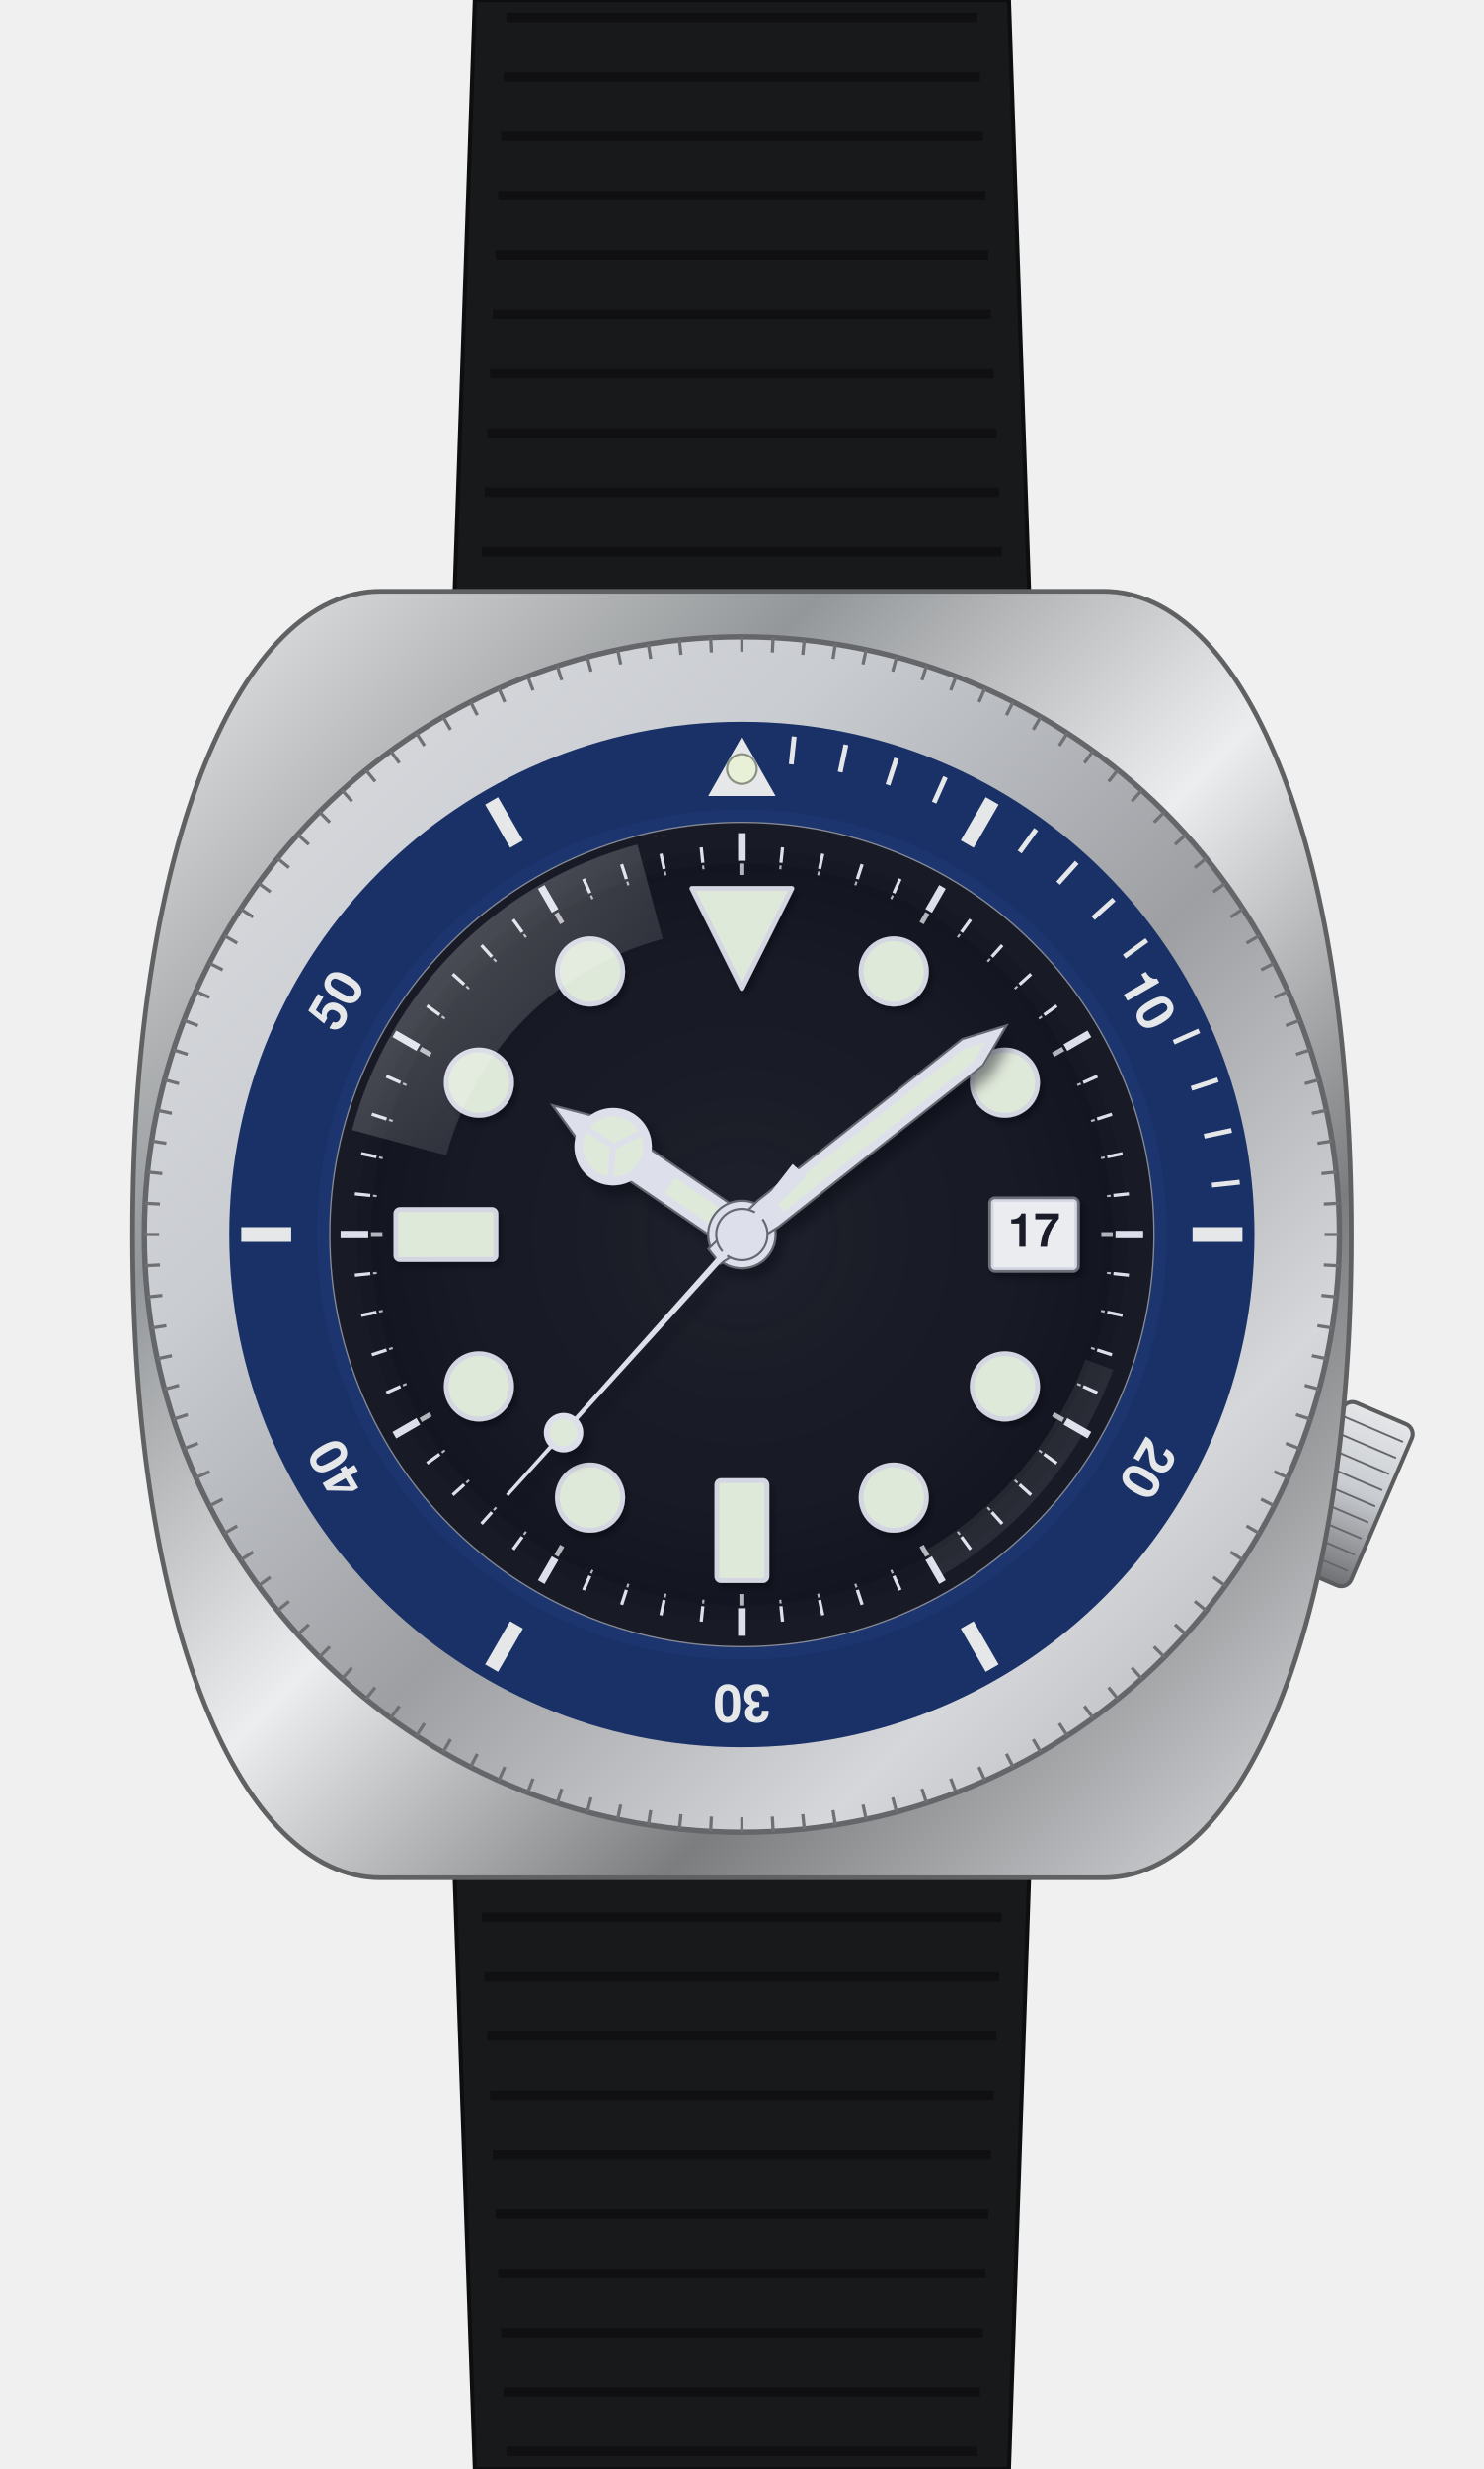
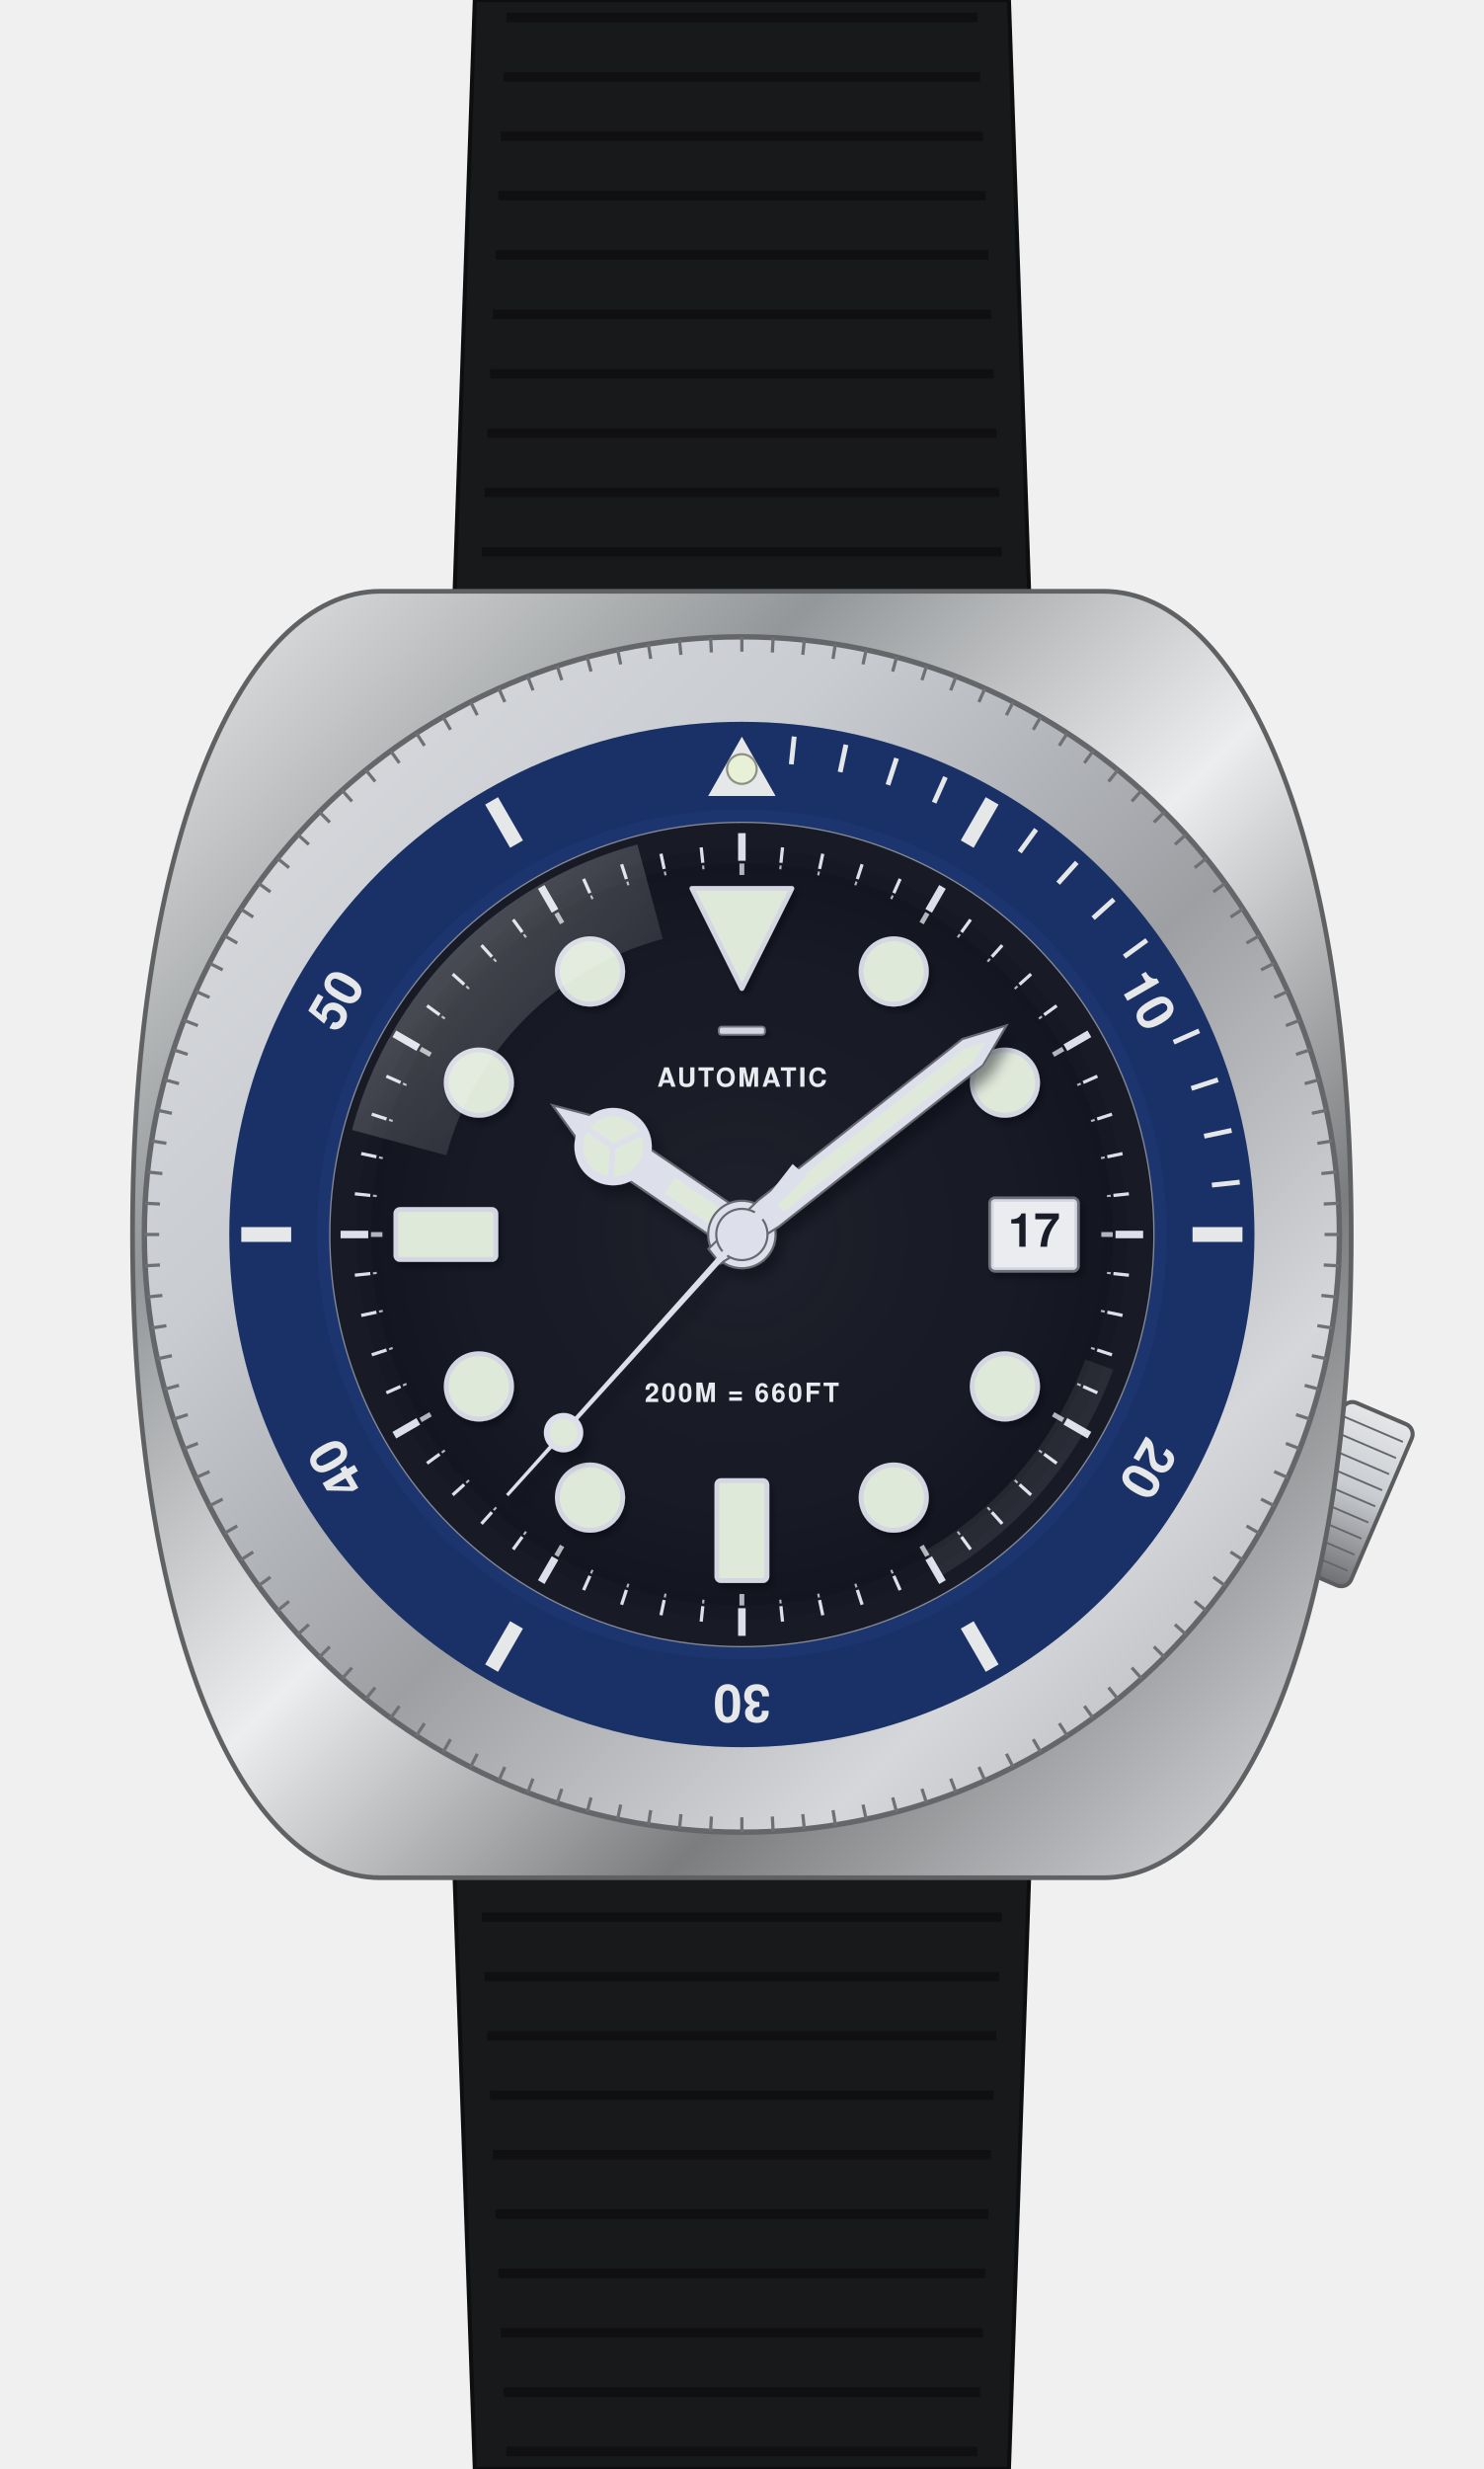
<svg xmlns="http://www.w3.org/2000/svg" viewBox="-27.5 -45.75 55 91.5" role="img" aria-label="Cushion Diver 45" data-mm-width="55" data-mm-height="91.5">
  <defs>
    <clipPath id="cushion-diver-dial-clip">
      <circle r="15.3">
</circle>
    </clipPath>
  </defs>
  <g data-layer="strap" data-part="st-rubber-22-black">
    <g id="cushion-diver-strap-top">
      <g>
        <defs>
</defs>
        <path d="M -11 -13.5 L 11 -13.5 L 9.9 -45.75 L -9.9 -45.75 Z" fill="#18191b" stroke="#0d0e0f" stroke-width="0.15">
</path>
        <line x1="-9.8" y1="-16.5" x2="9.8" y2="-16.5" stroke="#101012" stroke-width="0.35">
</line>
        <line x1="-9.8" y1="-18.7" x2="9.8" y2="-18.7" stroke="#101012" stroke-width="0.35">
</line>
        <line x1="-9.8" y1="-20.9" x2="9.8" y2="-20.9" stroke="#101012" stroke-width="0.35">
</line>
        <line x1="-9.738" y1="-23.1" x2="9.738" y2="-23.1" stroke="#101012" stroke-width="0.35">
</line>
        <line x1="-9.637" y1="-25.3" x2="9.637" y2="-25.3" stroke="#101012" stroke-width="0.35">
</line>
        <line x1="-9.536" y1="-27.5" x2="9.536" y2="-27.5" stroke="#101012" stroke-width="0.35">
</line>
        <line x1="-9.436" y1="-29.7" x2="9.436" y2="-29.7" stroke="#101012" stroke-width="0.35">
</line>
        <line x1="-9.335" y1="-31.9" x2="9.335" y2="-31.9" stroke="#101012" stroke-width="0.35">
</line>
        <line x1="-9.234" y1="-34.1" x2="9.234" y2="-34.1" stroke="#101012" stroke-width="0.35">
</line>
        <line x1="-9.133" y1="-36.3" x2="9.133" y2="-36.3" stroke="#101012" stroke-width="0.35">
</line>
        <line x1="-9.032" y1="-38.5" x2="9.032" y2="-38.5" stroke="#101012" stroke-width="0.35">
</line>
        <line x1="-8.931" y1="-40.7" x2="8.931" y2="-40.7" stroke="#101012" stroke-width="0.35">
</line>
        <line x1="-8.831" y1="-42.9" x2="8.831" y2="-42.9" stroke="#101012" stroke-width="0.35">
</line>
        <line x1="-8.73" y1="-45.1" x2="8.73" y2="-45.1" stroke="#101012" stroke-width="0.35">
</line>
      </g>
    </g>
    <use href="#cushion-diver-strap-top" transform="scale(1 -1)">
</use>
  </g>
  <g data-layer="crown" data-part="cw-diver42" transform="rotate(23.22581)">
    <g>
      <defs>
        <linearGradient id="cushion-diver-crown-cw-diver42" x1="0" y1="0" x2="0" y2="1">
          <stop offset="0" stop-color="#e4e6e8">
</stop>
          <stop offset="0.45" stop-color="#c9ccd1">
</stop>
          <stop offset="1" stop-color="#6f7073">
</stop>
        </linearGradient>
      </defs>
      <rect x="22.1" y="-1.43" width="1.2" height="2.86" fill="#97999d">
</rect>
      <rect x="23" y="-3.25" width="2.8" height="6.5" rx="0.4" fill="url(#cushion-diver-crown-cw-diver42)" stroke="#5a5c5e" stroke-width="0.15">
</rect>
      <g stroke="#656669" stroke-width="0.07">
        <line x1="23.15" y1="-2.6" x2="25.55" y2="-2.6">
</line>
        <line x1="23.15" y1="-1.95" x2="25.55" y2="-1.95">
</line>
        <line x1="23.15" y1="-1.3" x2="25.55" y2="-1.3">
</line>
        <line x1="23.15" y1="-0.65" x2="25.55" y2="-0.65">
</line>
        <line x1="23.15" y1="0" x2="25.55" y2="0">
</line>
        <line x1="23.15" y1="0.65" x2="25.55" y2="0.65">
</line>
        <line x1="23.15" y1="1.3" x2="25.55" y2="1.3">
</line>
        <line x1="23.15" y1="1.95" x2="25.55" y2="1.95">
</line>
        <line x1="23.15" y1="2.6" x2="25.55" y2="2.6">
</line>
      </g>
    </g>
  </g>
  <g data-layer="case" data-part="cs-cushion45-38">
    <g>
      <defs>
        <linearGradient id="cushion-diver-case-metal-cs-cushion45-38" gradientUnits="userSpaceOnUse" x1="-23.75" y1="-23.75" x2="23.75" y2="23.75">
          <stop offset="0" stop-color="#f0f1f2">
</stop>
          <stop offset="0.28" stop-color="#949799">
</stop>
          <stop offset="0.5" stop-color="#ecedef">
</stop>
          <stop offset="0.72" stop-color="#7b7d7f">
</stop>
          <stop offset="1" stop-color="#e3e5e8">
</stop>
        </linearGradient>
        <radialGradient id="cushion-diver-case-flange-cs-cushion45-38" gradientUnits="userSpaceOnUse" cx="0" cy="0" r="15.35">
          <stop offset="0.8" stop-color="#404142">
</stop>
          <stop offset="1" stop-color="#8a8c8e">
</stop>
        </radialGradient>
      </defs>
      <g stroke="#5f6163" stroke-width="0.35" stroke-linejoin="round">
        <path d="M 22.5 0 C 22.5 -14.725 18.405 -23.75 13.4 -23.75 L -13.4 -23.75 C -18.405 -23.75 -22.5 -14.725 -22.5 0 C -22.5 14.725 -18.405 23.75 -13.4 23.75 L 13.4 23.75 C 18.405 23.75 22.5 14.725 22.5 0 Z" fill="#5f6163">
</path>
      </g>
      <g>
        <path d="M 22.5 0 C 22.5 -14.725 18.405 -23.75 13.4 -23.75 L -13.4 -23.75 C -18.405 -23.75 -22.5 -14.725 -22.5 0 C -22.5 14.725 -18.405 23.75 -13.4 23.75 L 13.4 23.75 C 18.405 23.75 22.5 14.725 22.5 0 Z" fill="url(#cushion-diver-case-metal-cs-cushion45-38)">
</path>
      </g>
      <circle r="15.35" fill="url(#cushion-diver-case-flange-cs-cushion45-38)">
</circle>
    </g>
  </g>
  <g data-layer="bezel" data-part="bz-diver42-sloped">
    <g>
      <defs>
        <linearGradient id="cushion-diver-bezel-bz-diver42-sloped" gradientUnits="userSpaceOnUse" x1="-22.15" y1="-22.15" x2="22.15" y2="22.15">
          <stop offset="0" stop-color="#dedfe2">
</stop>
          <stop offset="0.3" stop-color="#c9ccd1">
</stop>
          <stop offset="0.55" stop-color="#9d9fa3">
</stop>
          <stop offset="0.78" stop-color="#d5d7db">
</stop>
          <stop offset="1" stop-color="#a5a7ab">
</stop>
        </linearGradient>
      </defs>
      <path d="M -22.15 0 A 22.15 22.15 0 1 0 22.15 0 A 22.15 22.15 0 1 0 -22.15 0 Z M -18.75 0 A 18.75 18.75 0 1 0 18.75 0 A 18.75 18.75 0 1 0 -18.75 0 Z" fill="url(#cushion-diver-bezel-bz-diver42-sloped)" fill-rule="evenodd" stroke="#656669" stroke-width="0.2">
</path>
      <g stroke="#6f7073" stroke-width="0.12">
        <line x1="0" y1="-21.6" x2="0" y2="-22.15">
</line>
        <line x1="1.13" y1="-21.57" x2="1.159" y2="-22.12">
</line>
        <line x1="2.258" y1="-21.482" x2="2.315" y2="-22.029">
</line>
        <line x1="3.379" y1="-21.334" x2="3.465" y2="-21.877">
</line>
        <line x1="4.491" y1="-21.128" x2="4.605" y2="-21.666">
</line>
        <line x1="5.59" y1="-20.864" x2="5.733" y2="-21.395">
</line>
        <line x1="6.675" y1="-20.543" x2="6.845" y2="-21.066">
</line>
        <line x1="7.741" y1="-20.165" x2="7.938" y2="-20.679">
</line>
        <line x1="8.786" y1="-19.733" x2="9.009" y2="-20.235">
</line>
        <line x1="9.806" y1="-19.246" x2="10.056" y2="-19.736">
</line>
        <line x1="10.8" y1="-18.706" x2="11.075" y2="-19.182">
</line>
        <line x1="11.764" y1="-18.115" x2="12.064" y2="-18.577">
</line>
        <line x1="12.696" y1="-17.475" x2="13.019" y2="-17.92">
</line>
        <line x1="13.593" y1="-16.786" x2="13.939" y2="-17.214">
</line>
        <line x1="14.453" y1="-16.052" x2="14.821" y2="-16.461">
</line>
        <line x1="15.274" y1="-15.274" x2="15.662" y2="-15.662">
</line>
        <line x1="16.052" y1="-14.453" x2="16.461" y2="-14.821">
</line>
        <line x1="16.786" y1="-13.593" x2="17.214" y2="-13.939">
</line>
        <line x1="17.475" y1="-12.696" x2="17.92" y2="-13.019">
</line>
        <line x1="18.115" y1="-11.764" x2="18.577" y2="-12.064">
</line>
        <line x1="18.706" y1="-10.8" x2="19.182" y2="-11.075">
</line>
        <line x1="19.246" y1="-9.806" x2="19.736" y2="-10.056">
</line>
        <line x1="19.733" y1="-8.786" x2="20.235" y2="-9.009">
</line>
        <line x1="20.165" y1="-7.741" x2="20.679" y2="-7.938">
</line>
        <line x1="20.543" y1="-6.675" x2="21.066" y2="-6.845">
</line>
        <line x1="20.864" y1="-5.59" x2="21.395" y2="-5.733">
</line>
        <line x1="21.128" y1="-4.491" x2="21.666" y2="-4.605">
</line>
        <line x1="21.334" y1="-3.379" x2="21.877" y2="-3.465">
</line>
        <line x1="21.482" y1="-2.258" x2="22.029" y2="-2.315">
</line>
        <line x1="21.57" y1="-1.13" x2="22.12" y2="-1.159">
</line>
        <line x1="21.6" y1="0" x2="22.15" y2="0">
</line>
        <line x1="21.57" y1="1.13" x2="22.12" y2="1.159">
</line>
        <line x1="21.482" y1="2.258" x2="22.029" y2="2.315">
</line>
        <line x1="21.334" y1="3.379" x2="21.877" y2="3.465">
</line>
        <line x1="21.128" y1="4.491" x2="21.666" y2="4.605">
</line>
        <line x1="20.864" y1="5.59" x2="21.395" y2="5.733">
</line>
        <line x1="20.543" y1="6.675" x2="21.066" y2="6.845">
</line>
        <line x1="20.165" y1="7.741" x2="20.679" y2="7.938">
</line>
        <line x1="19.733" y1="8.786" x2="20.235" y2="9.009">
</line>
        <line x1="19.246" y1="9.806" x2="19.736" y2="10.056">
</line>
        <line x1="18.706" y1="10.8" x2="19.182" y2="11.075">
</line>
        <line x1="18.115" y1="11.764" x2="18.577" y2="12.064">
</line>
        <line x1="17.475" y1="12.696" x2="17.92" y2="13.019">
</line>
        <line x1="16.786" y1="13.593" x2="17.214" y2="13.939">
</line>
        <line x1="16.052" y1="14.453" x2="16.461" y2="14.821">
</line>
        <line x1="15.274" y1="15.274" x2="15.662" y2="15.662">
</line>
        <line x1="14.453" y1="16.052" x2="14.821" y2="16.461">
</line>
        <line x1="13.593" y1="16.786" x2="13.939" y2="17.214">
</line>
        <line x1="12.696" y1="17.475" x2="13.019" y2="17.92">
</line>
        <line x1="11.764" y1="18.115" x2="12.064" y2="18.577">
</line>
        <line x1="10.8" y1="18.706" x2="11.075" y2="19.182">
</line>
        <line x1="9.806" y1="19.246" x2="10.056" y2="19.736">
</line>
        <line x1="8.786" y1="19.733" x2="9.009" y2="20.235">
</line>
        <line x1="7.741" y1="20.165" x2="7.938" y2="20.679">
</line>
        <line x1="6.675" y1="20.543" x2="6.845" y2="21.066">
</line>
        <line x1="5.59" y1="20.864" x2="5.733" y2="21.395">
</line>
        <line x1="4.491" y1="21.128" x2="4.605" y2="21.666">
</line>
        <line x1="3.379" y1="21.334" x2="3.465" y2="21.877">
</line>
        <line x1="2.258" y1="21.482" x2="2.315" y2="22.029">
</line>
        <line x1="1.13" y1="21.57" x2="1.159" y2="22.12">
</line>
        <line x1="0" y1="21.6" x2="0" y2="22.15">
</line>
        <line x1="-1.13" y1="21.57" x2="-1.159" y2="22.12">
</line>
        <line x1="-2.258" y1="21.482" x2="-2.315" y2="22.029">
</line>
        <line x1="-3.379" y1="21.334" x2="-3.465" y2="21.877">
</line>
        <line x1="-4.491" y1="21.128" x2="-4.605" y2="21.666">
</line>
        <line x1="-5.59" y1="20.864" x2="-5.733" y2="21.395">
</line>
        <line x1="-6.675" y1="20.543" x2="-6.845" y2="21.066">
</line>
        <line x1="-7.741" y1="20.165" x2="-7.938" y2="20.679">
</line>
        <line x1="-8.786" y1="19.733" x2="-9.009" y2="20.235">
</line>
        <line x1="-9.806" y1="19.246" x2="-10.056" y2="19.736">
</line>
        <line x1="-10.8" y1="18.706" x2="-11.075" y2="19.182">
</line>
        <line x1="-11.764" y1="18.115" x2="-12.064" y2="18.577">
</line>
        <line x1="-12.696" y1="17.475" x2="-13.019" y2="17.92">
</line>
        <line x1="-13.593" y1="16.786" x2="-13.939" y2="17.214">
</line>
        <line x1="-14.453" y1="16.052" x2="-14.821" y2="16.461">
</line>
        <line x1="-15.274" y1="15.274" x2="-15.662" y2="15.662">
</line>
        <line x1="-16.052" y1="14.453" x2="-16.461" y2="14.821">
</line>
        <line x1="-16.786" y1="13.593" x2="-17.214" y2="13.939">
</line>
        <line x1="-17.475" y1="12.696" x2="-17.92" y2="13.019">
</line>
        <line x1="-18.115" y1="11.764" x2="-18.577" y2="12.064">
</line>
        <line x1="-18.706" y1="10.8" x2="-19.182" y2="11.075">
</line>
        <line x1="-19.246" y1="9.806" x2="-19.736" y2="10.056">
</line>
        <line x1="-19.733" y1="8.786" x2="-20.235" y2="9.009">
</line>
        <line x1="-20.165" y1="7.741" x2="-20.679" y2="7.938">
</line>
        <line x1="-20.543" y1="6.675" x2="-21.066" y2="6.845">
</line>
        <line x1="-20.864" y1="5.59" x2="-21.395" y2="5.733">
</line>
        <line x1="-21.128" y1="4.491" x2="-21.666" y2="4.605">
</line>
        <line x1="-21.334" y1="3.379" x2="-21.877" y2="3.465">
</line>
        <line x1="-21.482" y1="2.258" x2="-22.029" y2="2.315">
</line>
        <line x1="-21.57" y1="1.13" x2="-22.12" y2="1.159">
</line>
        <line x1="-21.6" y1="0" x2="-22.15" y2="0">
</line>
        <line x1="-21.57" y1="-1.13" x2="-22.12" y2="-1.159">
</line>
        <line x1="-21.482" y1="-2.258" x2="-22.029" y2="-2.315">
</line>
        <line x1="-21.334" y1="-3.379" x2="-21.877" y2="-3.465">
</line>
        <line x1="-21.128" y1="-4.491" x2="-21.666" y2="-4.605">
</line>
        <line x1="-20.864" y1="-5.59" x2="-21.395" y2="-5.733">
</line>
        <line x1="-20.543" y1="-6.675" x2="-21.066" y2="-6.845">
</line>
        <line x1="-20.165" y1="-7.741" x2="-20.679" y2="-7.938">
</line>
        <line x1="-19.733" y1="-8.786" x2="-20.235" y2="-9.009">
</line>
        <line x1="-19.246" y1="-9.806" x2="-19.736" y2="-10.056">
</line>
        <line x1="-18.706" y1="-10.8" x2="-19.182" y2="-11.075">
</line>
        <line x1="-18.115" y1="-11.764" x2="-18.577" y2="-12.064">
</line>
        <line x1="-17.475" y1="-12.696" x2="-17.92" y2="-13.019">
</line>
        <line x1="-16.786" y1="-13.593" x2="-17.214" y2="-13.939">
</line>
        <line x1="-16.052" y1="-14.453" x2="-16.461" y2="-14.821">
</line>
        <line x1="-15.274" y1="-15.274" x2="-15.662" y2="-15.662">
</line>
        <line x1="-14.453" y1="-16.052" x2="-14.821" y2="-16.461">
</line>
        <line x1="-13.593" y1="-16.786" x2="-13.939" y2="-17.214">
</line>
        <line x1="-12.696" y1="-17.475" x2="-13.019" y2="-17.92">
</line>
        <line x1="-11.764" y1="-18.115" x2="-12.064" y2="-18.577">
</line>
        <line x1="-10.8" y1="-18.706" x2="-11.075" y2="-19.182">
</line>
        <line x1="-9.806" y1="-19.246" x2="-10.056" y2="-19.736">
</line>
        <line x1="-8.786" y1="-19.733" x2="-9.009" y2="-20.235">
</line>
        <line x1="-7.741" y1="-20.165" x2="-7.938" y2="-20.679">
</line>
        <line x1="-6.675" y1="-20.543" x2="-6.845" y2="-21.066">
</line>
        <line x1="-5.59" y1="-20.864" x2="-5.733" y2="-21.395">
</line>
        <line x1="-4.491" y1="-21.128" x2="-4.605" y2="-21.666">
</line>
        <line x1="-3.379" y1="-21.334" x2="-3.465" y2="-21.877">
</line>
        <line x1="-2.258" y1="-21.482" x2="-2.315" y2="-22.029">
</line>
        <line x1="-1.13" y1="-21.57" x2="-1.159" y2="-22.12">
</line>
      </g>
    </g>
  </g>
  <g data-layer="bezelInsert" data-part="in-diver42-dive-blue">
    <g>
      <g>
        <defs>
          <radialGradient id="cushion-diver-insert-shade-in-diver42-dive-blue" gradientUnits="userSpaceOnUse" r="19">
            <stop offset="0.805" stop-color="#000" stop-opacity="0.35">
</stop>
            <stop offset="0.873" stop-color="#000" stop-opacity="0">
</stop>
            <stop offset="1" stop-color="#000" stop-opacity="0.15">
</stop>
          </radialGradient>
        </defs>
        <path d="M -19 0 A 19 19 0 1 0 19 0 A 19 19 0 1 0 -19 0 Z M -15.3 0 A 15.3 15.3 0 1 0 15.3 0 A 15.3 15.3 0 1 0 -15.3 0 Z" fill="#1d3a78" fill-rule="evenodd">
</path>
        <path d="M -19 0 A 19 19 0 1 0 19 0 A 19 19 0 1 0 -19 0 Z M -15.3 0 A 15.3 15.3 0 1 0 15.3 0 A 15.3 15.3 0 1 0 -15.3 0 Z" fill="url(#cushion-diver-insert-shade-in-diver42-dive-blue)" fill-rule="evenodd">
</path>
      </g>
      <g stroke="#e6e7e9" stroke-linecap="butt">
        <line x1="1.831" y1="-17.424" x2="1.94" y2="-18.454" stroke-width="0.18">
</line>
        <line x1="3.643" y1="-17.137" x2="3.858" y2="-18.151" stroke-width="0.18">
</line>
        <line x1="5.414" y1="-16.663" x2="5.734" y2="-17.648" stroke-width="0.18">
</line>
        <line x1="7.126" y1="-16.005" x2="7.547" y2="-16.952" stroke-width="0.18">
</line>
        <line x1="8.353" y1="-14.468" x2="9.278" y2="-16.07" stroke-width="0.55">
</line>
        <line x1="10.298" y1="-14.174" x2="10.907" y2="-15.012" stroke-width="0.18">
</line>
        <line x1="11.723" y1="-13.02" x2="12.416" y2="-13.79" stroke-width="0.18">
</line>
        <line x1="13.02" y1="-11.723" x2="13.79" y2="-12.416" stroke-width="0.18">
</line>
        <line x1="14.174" y1="-10.298" x2="15.012" y2="-10.907" stroke-width="0.18">
</line>
        <line x1="16.005" y1="-7.126" x2="16.952" y2="-7.547" stroke-width="0.18">
</line>
        <line x1="16.663" y1="-5.414" x2="17.648" y2="-5.734" stroke-width="0.18">
</line>
        <line x1="17.137" y1="-3.643" x2="18.151" y2="-3.858" stroke-width="0.18">
</line>
        <line x1="17.424" y1="-1.831" x2="18.454" y2="-1.94" stroke-width="0.18">
</line>
        <line x1="16.706" y1="0" x2="18.556" y2="0" stroke-width="0.55">
</line>
        <line x1="8.353" y1="14.468" x2="9.278" y2="16.07" stroke-width="0.55">
</line>
        <line x1="-8.353" y1="14.468" x2="-9.278" y2="16.07" stroke-width="0.55">
</line>
        <line x1="-16.706" y1="0" x2="-18.556" y2="0" stroke-width="0.55">
</line>
        <line x1="-8.353" y1="-14.468" x2="-9.278" y2="-16.07" stroke-width="0.55">
</line>
      </g>
      <text x="14.852" y="-8.575" transform="rotate(60 14.852 -8.575)" font-family="'Helvetica Neue', Helvetica, Arial, sans-serif" font-weight="600" font-size="1.924" fill="#e6e7e9" text-anchor="middle" dominant-baseline="central">10</text>
      <text x="14.852" y="8.575" transform="rotate(120 14.852 8.575)" font-family="'Helvetica Neue', Helvetica, Arial, sans-serif" font-weight="600" font-size="1.924" fill="#e6e7e9" text-anchor="middle" dominant-baseline="central">20</text>
      <text x="0" y="17.15" transform="rotate(180 0 17.15)" font-family="'Helvetica Neue', Helvetica, Arial, sans-serif" font-weight="600" font-size="1.924" fill="#e6e7e9" text-anchor="middle" dominant-baseline="central">30</text>
      <text x="-14.852" y="8.575" transform="rotate(240 -14.852 8.575)" font-family="'Helvetica Neue', Helvetica, Arial, sans-serif" font-weight="600" font-size="1.924" fill="#e6e7e9" text-anchor="middle" dominant-baseline="central">40</text>
      <text x="-14.852" y="-8.575" transform="rotate(300 -14.852 -8.575)" font-family="'Helvetica Neue', Helvetica, Arial, sans-serif" font-weight="600" font-size="1.924" fill="#e6e7e9" text-anchor="middle" dominant-baseline="central">50</text>
      <g>
        <path d="M 0 -18.45 L -1.25 -16.25 L 1.25 -16.25 Z" fill="#e6e7e9">
</path>
        <circle class="lume" cy="-17.25" r="0.55" fill="#e8f0d8" stroke="#8b9082" stroke-width="0.08">
</circle>
      </g>
    </g>
  </g>
  <g clip-path="url(#cushion-diver-dial-clip)">
    <g data-layer="dial" data-part="dl-diver-black">
      <g>
        <defs>
          <filter id="cushion-diver-dial-shadow-dl-diver-black" x="-50%" y="-50%" width="200%" height="200%">
            <feDropShadow dx="0.12" dy="0.18" stdDeviation="0.12" flood-color="#000" flood-opacity="0.5">
</feDropShadow>
          </filter>
        </defs>
        <circle r="14.25" fill="#141518">
</circle>
        <g>
          <defs>
            <radialGradient id="cushion-diver-dial-vignette-dl-diver-black" gradientUnits="userSpaceOnUse" cx="0" cy="0" r="14.25">
              <stop offset="0" stop-color="#fff" stop-opacity="0.04">
</stop>
              <stop offset="0.7" stop-color="#000" stop-opacity="0">
</stop>
              <stop offset="1" stop-color="#000" stop-opacity="0.28">
</stop>
            </radialGradient>
          </defs>
          <circle r="14.25" fill="url(#cushion-diver-dial-vignette-dl-diver-black)">
</circle>
        </g>
        <g stroke="#f2f2ef" opacity="0.75">
          <line x1="0" y1="-13.324" x2="0" y2="-14.107" stroke-width="0.18">
</line>
          <line x1="1.423" y1="-13.534" x2="1.475" y2="-14.03" stroke-width="0.08">
</line>
          <line x1="2.829" y1="-13.311" x2="2.933" y2="-13.799" stroke-width="0.08">
</line>
          <line x1="4.205" y1="-12.943" x2="4.359" y2="-13.417" stroke-width="0.08">
</line>
          <line x1="5.535" y1="-12.432" x2="5.738" y2="-12.888" stroke-width="0.08">
</line>
          <line x1="6.662" y1="-11.539" x2="7.054" y2="-12.217" stroke-width="0.18">
</line>
          <line x1="7.999" y1="-11.01" x2="8.292" y2="-11.413" stroke-width="0.08">
</line>
          <line x1="9.106" y1="-10.113" x2="9.44" y2="-10.484" stroke-width="0.08">
</line>
          <line x1="10.113" y1="-9.106" x2="10.484" y2="-9.44" stroke-width="0.08">
</line>
          <line x1="11.01" y1="-7.999" x2="11.413" y2="-8.292" stroke-width="0.08">
</line>
          <line x1="11.539" y1="-6.662" x2="12.217" y2="-7.054" stroke-width="0.18">
</line>
          <line x1="12.432" y1="-5.535" x2="12.888" y2="-5.738" stroke-width="0.08">
</line>
          <line x1="12.943" y1="-4.205" x2="13.417" y2="-4.359" stroke-width="0.08">
</line>
          <line x1="13.311" y1="-2.829" x2="13.799" y2="-2.933" stroke-width="0.08">
</line>
          <line x1="13.534" y1="-1.423" x2="14.03" y2="-1.475" stroke-width="0.08">
</line>
          <line x1="13.324" y1="0" x2="14.107" y2="0" stroke-width="0.18">
</line>
          <line x1="13.534" y1="1.423" x2="14.03" y2="1.475" stroke-width="0.08">
</line>
          <line x1="13.311" y1="2.829" x2="13.799" y2="2.933" stroke-width="0.08">
</line>
          <line x1="12.943" y1="4.205" x2="13.417" y2="4.359" stroke-width="0.08">
</line>
          <line x1="12.432" y1="5.535" x2="12.888" y2="5.738" stroke-width="0.08">
</line>
          <line x1="11.539" y1="6.662" x2="12.217" y2="7.054" stroke-width="0.18">
</line>
          <line x1="11.01" y1="7.999" x2="11.413" y2="8.292" stroke-width="0.08">
</line>
          <line x1="10.113" y1="9.106" x2="10.484" y2="9.44" stroke-width="0.08">
</line>
          <line x1="9.106" y1="10.113" x2="9.44" y2="10.484" stroke-width="0.08">
</line>
          <line x1="7.999" y1="11.01" x2="8.292" y2="11.413" stroke-width="0.08">
</line>
          <line x1="6.662" y1="11.539" x2="7.054" y2="12.217" stroke-width="0.18">
</line>
          <line x1="5.535" y1="12.432" x2="5.738" y2="12.888" stroke-width="0.08">
</line>
          <line x1="4.205" y1="12.943" x2="4.359" y2="13.417" stroke-width="0.08">
</line>
          <line x1="2.829" y1="13.311" x2="2.933" y2="13.799" stroke-width="0.08">
</line>
          <line x1="1.423" y1="13.534" x2="1.475" y2="14.03" stroke-width="0.08">
</line>
          <line x1="0" y1="13.324" x2="0" y2="14.107" stroke-width="0.18">
</line>
          <line x1="-1.423" y1="13.534" x2="-1.475" y2="14.03" stroke-width="0.08">
</line>
          <line x1="-2.829" y1="13.311" x2="-2.933" y2="13.799" stroke-width="0.08">
</line>
          <line x1="-4.205" y1="12.943" x2="-4.359" y2="13.417" stroke-width="0.08">
</line>
          <line x1="-5.535" y1="12.432" x2="-5.738" y2="12.888" stroke-width="0.08">
</line>
          <line x1="-6.662" y1="11.539" x2="-7.054" y2="12.217" stroke-width="0.18">
</line>
          <line x1="-7.999" y1="11.01" x2="-8.292" y2="11.413" stroke-width="0.08">
</line>
          <line x1="-9.106" y1="10.113" x2="-9.44" y2="10.484" stroke-width="0.08">
</line>
          <line x1="-10.113" y1="9.106" x2="-10.484" y2="9.44" stroke-width="0.08">
</line>
          <line x1="-11.01" y1="7.999" x2="-11.413" y2="8.292" stroke-width="0.08">
</line>
          <line x1="-11.539" y1="6.662" x2="-12.217" y2="7.054" stroke-width="0.18">
</line>
          <line x1="-12.432" y1="5.535" x2="-12.888" y2="5.738" stroke-width="0.08">
</line>
          <line x1="-12.943" y1="4.205" x2="-13.417" y2="4.359" stroke-width="0.08">
</line>
          <line x1="-13.311" y1="2.829" x2="-13.799" y2="2.933" stroke-width="0.08">
</line>
          <line x1="-13.534" y1="1.423" x2="-14.03" y2="1.475" stroke-width="0.08">
</line>
          <line x1="-13.324" y1="0" x2="-14.107" y2="0" stroke-width="0.18">
</line>
          <line x1="-13.534" y1="-1.423" x2="-14.03" y2="-1.475" stroke-width="0.08">
</line>
          <line x1="-13.311" y1="-2.829" x2="-13.799" y2="-2.933" stroke-width="0.08">
</line>
          <line x1="-12.943" y1="-4.205" x2="-13.417" y2="-4.359" stroke-width="0.08">
</line>
          <line x1="-12.432" y1="-5.535" x2="-12.888" y2="-5.738" stroke-width="0.08">
</line>
          <line x1="-11.539" y1="-6.662" x2="-12.217" y2="-7.054" stroke-width="0.18">
</line>
          <line x1="-11.01" y1="-7.999" x2="-11.413" y2="-8.292" stroke-width="0.08">
</line>
          <line x1="-10.113" y1="-9.106" x2="-10.484" y2="-9.44" stroke-width="0.08">
</line>
          <line x1="-9.106" y1="-10.113" x2="-9.44" y2="-10.484" stroke-width="0.08">
</line>
          <line x1="-7.999" y1="-11.01" x2="-8.292" y2="-11.413" stroke-width="0.08">
</line>
          <line x1="-6.662" y1="-11.539" x2="-7.054" y2="-12.217" stroke-width="0.18">
</line>
          <line x1="-5.535" y1="-12.432" x2="-5.738" y2="-12.888" stroke-width="0.08">
</line>
          <line x1="-4.205" y1="-12.943" x2="-4.359" y2="-13.417" stroke-width="0.08">
</line>
          <line x1="-2.829" y1="-13.311" x2="-2.933" y2="-13.799" stroke-width="0.08">
</line>
          <line x1="-1.423" y1="-13.534" x2="-1.475" y2="-14.03" stroke-width="0.08">
</line>
+         </g>
+         <g data-dial-print="">
+           <g font-family="'Helvetica Neue', Helvetica, Arial, sans-serif" font-size="0.969" font-weight="700" fill="#f2f2ef" text-anchor="middle" dominant-baseline="central" letter-spacing="0.078">
+             <text x="0" y="-5.7">AUTOMATIC</text>
+             <text x="0" y="5.985">200M = 660FT</text>
+           </g>
+           <g filter="url(#cushion-diver-dial-shadow-dl-diver-black)">
+             <g fill="#dcdde0" stroke="#797a7b" stroke-width="0.07" stroke-linejoin="round">
+               <rect x="-0.855" y="-7.701" width="1.71" height="0.296" rx="0.1">
+ </rect>
+             </g>
+           </g>
        </g>
        <g filter="url(#cushion-diver-dial-shadow-dl-diver-black)">
          <g class="lume" fill="#e8f0d8" stroke="#dcdde0" stroke-width="0.18" stroke-linejoin="round">
            <path d="M -1.853 -12.825 L 1.853 -12.825 L 0 -9.12 Z">
</path>
            <circle cx="5.629" cy="-9.749" r="1.211">
</circle>
            <circle cx="9.749" cy="-5.629" r="1.211">
</circle>
            <circle cx="9.749" cy="5.629" r="1.211">
</circle>
            <circle cx="5.629" cy="9.749" r="1.211">
</circle>
            <rect x="-0.926" y="-12.825" width="1.853" height="3.705" rx="0.15" transform="rotate(180)">
</rect>
            <circle cx="-5.629" cy="9.749" r="1.211">
</circle>
            <circle cx="-9.749" cy="5.629" r="1.211">
</circle>
            <rect x="-0.926" y="-12.825" width="1.853" height="3.705" rx="0.15" transform="rotate(270)">
</rect>
            <circle cx="-9.749" cy="-5.629" r="1.211">
</circle>
            <circle cx="-5.629" cy="-9.749" r="1.211">
</circle>
          </g>
          <g transform="translate(10.83 0) rotate(0)" font-family="'Helvetica Neue', Helvetica, Arial, sans-serif" font-weight="600" text-anchor="middle" dominant-baseline="central">
            <rect x="-1.646" y="-1.361" width="3.292" height="2.723" rx="0.2" fill="#dcdde0" stroke="#6e6f70" stroke-width="0.1">
</rect>
            <rect x="-1.496" y="-1.211" width="2.992" height="2.423" fill="#f4f3ef">
</rect>
            <text x="0" y="0.05" font-size="1.744" fill="#16171a">17</text>
          </g>
        </g>
      </g>
    </g>
    <g data-layer="chapterRing" data-part="cr-diver42-black">
      <g>
        <path d="M -15.25 0 A 15.25 15.25 0 1 0 15.25 0 A 15.25 15.25 0 1 0 -15.25 0 Z M -13.75 0 A 13.75 13.75 0 1 0 13.75 0 A 13.75 13.75 0 1 0 -13.75 0 Z" fill="#141518" fill-rule="evenodd">
</path>
        <path d="M -14.275 0 A 14.275 14.275 0 1 0 14.275 0 A 14.275 14.275 0 1 0 -14.275 0 Z M -13.75 0 A 13.75 13.75 0 1 0 13.75 0 A 13.75 13.75 0 1 0 -13.75 0 Z" fill="#000" opacity="0.12" fill-rule="evenodd">
</path>
        <g stroke="#e6e7e9">
          <line x1="0" y1="-13.85" x2="0" y2="-14.875" stroke-width="0.28">
</line>
          <line x1="1.448" y1="-13.774" x2="1.508" y2="-14.346" stroke-width="0.12">
</line>
          <line x1="2.88" y1="-13.547" x2="2.999" y2="-14.11" stroke-width="0.12">
</line>
          <line x1="4.28" y1="-13.172" x2="4.458" y2="-13.719" stroke-width="0.12">
</line>
          <line x1="5.633" y1="-12.653" x2="5.867" y2="-13.178" stroke-width="0.12">
</line>
          <line x1="6.925" y1="-11.994" x2="7.437" y2="-12.882" stroke-width="0.28">
</line>
          <line x1="8.141" y1="-11.205" x2="8.479" y2="-11.67" stroke-width="0.12">
</line>
          <line x1="9.267" y1="-10.293" x2="9.652" y2="-10.72" stroke-width="0.12">
</line>
          <line x1="10.293" y1="-9.267" x2="10.72" y2="-9.652" stroke-width="0.12">
</line>
          <line x1="11.205" y1="-8.141" x2="11.67" y2="-8.479" stroke-width="0.12">
</line>
          <line x1="11.994" y1="-6.925" x2="12.882" y2="-7.438" stroke-width="0.28">
</line>
          <line x1="12.653" y1="-5.633" x2="13.178" y2="-5.867" stroke-width="0.12">
</line>
          <line x1="13.172" y1="-4.28" x2="13.719" y2="-4.458" stroke-width="0.12">
</line>
          <line x1="13.547" y1="-2.88" x2="14.11" y2="-2.999" stroke-width="0.12">
</line>
          <line x1="13.774" y1="-1.448" x2="14.346" y2="-1.508" stroke-width="0.12">
</line>
          <line x1="13.85" y1="0" x2="14.875" y2="0" stroke-width="0.28">
</line>
          <line x1="13.774" y1="1.448" x2="14.346" y2="1.508" stroke-width="0.12">
</line>
          <line x1="13.547" y1="2.88" x2="14.11" y2="2.999" stroke-width="0.12">
</line>
          <line x1="13.172" y1="4.28" x2="13.719" y2="4.458" stroke-width="0.12">
</line>
          <line x1="12.653" y1="5.633" x2="13.178" y2="5.867" stroke-width="0.12">
</line>
          <line x1="11.994" y1="6.925" x2="12.882" y2="7.437" stroke-width="0.28">
</line>
          <line x1="11.205" y1="8.141" x2="11.67" y2="8.479" stroke-width="0.12">
</line>
          <line x1="10.293" y1="9.267" x2="10.72" y2="9.652" stroke-width="0.12">
</line>
          <line x1="9.267" y1="10.293" x2="9.652" y2="10.72" stroke-width="0.12">
</line>
          <line x1="8.141" y1="11.205" x2="8.479" y2="11.67" stroke-width="0.12">
</line>
          <line x1="6.925" y1="11.994" x2="7.437" y2="12.882" stroke-width="0.28">
</line>
          <line x1="5.633" y1="12.653" x2="5.867" y2="13.178" stroke-width="0.12">
</line>
          <line x1="4.28" y1="13.172" x2="4.458" y2="13.719" stroke-width="0.12">
</line>
          <line x1="2.88" y1="13.547" x2="2.999" y2="14.11" stroke-width="0.12">
</line>
          <line x1="1.448" y1="13.774" x2="1.508" y2="14.346" stroke-width="0.12">
</line>
          <line x1="0" y1="13.85" x2="0" y2="14.875" stroke-width="0.28">
</line>
          <line x1="-1.448" y1="13.774" x2="-1.508" y2="14.346" stroke-width="0.12">
</line>
          <line x1="-2.88" y1="13.547" x2="-2.999" y2="14.11" stroke-width="0.12">
</line>
          <line x1="-4.28" y1="13.172" x2="-4.458" y2="13.719" stroke-width="0.12">
</line>
          <line x1="-5.633" y1="12.653" x2="-5.867" y2="13.178" stroke-width="0.12">
</line>
          <line x1="-6.925" y1="11.994" x2="-7.438" y2="12.882" stroke-width="0.28">
</line>
          <line x1="-8.141" y1="11.205" x2="-8.479" y2="11.67" stroke-width="0.12">
</line>
          <line x1="-9.267" y1="10.293" x2="-9.652" y2="10.72" stroke-width="0.12">
</line>
          <line x1="-10.293" y1="9.267" x2="-10.72" y2="9.652" stroke-width="0.12">
</line>
          <line x1="-11.205" y1="8.141" x2="-11.67" y2="8.479" stroke-width="0.12">
</line>
          <line x1="-11.994" y1="6.925" x2="-12.882" y2="7.438" stroke-width="0.28">
</line>
          <line x1="-12.653" y1="5.633" x2="-13.178" y2="5.867" stroke-width="0.12">
</line>
          <line x1="-13.172" y1="4.28" x2="-13.719" y2="4.458" stroke-width="0.12">
</line>
          <line x1="-13.547" y1="2.88" x2="-14.11" y2="2.999" stroke-width="0.12">
</line>
          <line x1="-13.774" y1="1.448" x2="-14.346" y2="1.508" stroke-width="0.12">
</line>
          <line x1="-13.85" y1="0" x2="-14.875" y2="0" stroke-width="0.28">
</line>
          <line x1="-13.774" y1="-1.448" x2="-14.346" y2="-1.508" stroke-width="0.12">
</line>
          <line x1="-13.547" y1="-2.88" x2="-14.11" y2="-2.999" stroke-width="0.12">
</line>
          <line x1="-13.172" y1="-4.28" x2="-13.719" y2="-4.458" stroke-width="0.12">
</line>
          <line x1="-12.653" y1="-5.633" x2="-13.178" y2="-5.867" stroke-width="0.12">
</line>
          <line x1="-11.994" y1="-6.925" x2="-12.882" y2="-7.438" stroke-width="0.28">
</line>
          <line x1="-11.205" y1="-8.141" x2="-11.67" y2="-8.479" stroke-width="0.12">
</line>
          <line x1="-10.293" y1="-9.267" x2="-10.72" y2="-9.652" stroke-width="0.12">
</line>
          <line x1="-9.267" y1="-10.293" x2="-9.652" y2="-10.72" stroke-width="0.12">
</line>
          <line x1="-8.141" y1="-11.205" x2="-8.479" y2="-11.67" stroke-width="0.12">
</line>
          <line x1="-6.925" y1="-11.994" x2="-7.438" y2="-12.882" stroke-width="0.28">
</line>
          <line x1="-5.633" y1="-12.653" x2="-5.867" y2="-13.178" stroke-width="0.12">
</line>
          <line x1="-4.28" y1="-13.172" x2="-4.458" y2="-13.719" stroke-width="0.12">
</line>
          <line x1="-2.88" y1="-13.547" x2="-2.999" y2="-14.11" stroke-width="0.12">
</line>
          <line x1="-1.448" y1="-13.774" x2="-1.508" y2="-14.346" stroke-width="0.12">
</line>
        </g>
      </g>
    </g>
  </g>
  <g data-layer="hands" data-part="hd-nh-mercedes">
    <g>
      <defs>
        <filter id="cushion-diver-hands-shadow-hd-nh-mercedes" x="-50%" y="-50%" width="200%" height="200%">
          <feDropShadow dx="0.25" dy="0.35" stdDeviation="0.25" flood-color="#000" flood-opacity="0.45">
</feDropShadow>
        </filter>
      </defs>
      <g filter="url(#cushion-diver-hands-shadow-hd-nh-mercedes)">
        <g transform="rotate(304.308)">
          <polygon points="0.35,1.2 0.7,-0.85 0.7,-4.505 0.25,-5.78 0.55,-6.955 0,-8.5 0,-8.5 -0.55,-6.955 -0.25,-5.78 -0.7,-4.505 -0.7,-0.85 -0.35,1.2" fill="#e6e7e9" stroke="#676869" stroke-width="0.08">
</polygon>
          <circle class="lume" cy="-5.78" r="1.275" fill="#e8f0d8" stroke="#e6e7e9" stroke-width="0.32">
</circle>
          <line x1="0" y1="-5.78" x2="0" y2="-7.055" stroke="#e6e7e9" stroke-width="0.22">
</line>
          <line x1="0" y1="-5.78" x2="1.104" y2="-5.143" stroke="#e6e7e9" stroke-width="0.22">
</line>
          <line x1="0" y1="-5.78" x2="-1.104" y2="-5.143" stroke="#e6e7e9" stroke-width="0.22">
</line>
          <rect class="lume" x="-0.35" y="-3.23" width="0.7" height="2.38" fill="#e8f0d8">
</rect>
        </g>
        <circle r="1.25" fill="#e6e7e9" stroke="#676869" stroke-width="0.08">
</circle>
        <g transform="rotate(51.7)">
          <polygon points="0.35,1.3 0.62,-1.25 0.62,-10.9 0,-12.5 0,-12.5 -0.62,-10.9 -0.62,-1.25 -0.35,1.3" fill="#e6e7e9" stroke="#676869" stroke-width="0.08">
</polygon>
          <polygon class="lume" points="0.3,-1.75 0.3,-10.7 0,-11.5 0,-11.5 -0.3,-10.7 -0.3,-1.75" fill="#e8f0d8">
</polygon>
        </g>
        <circle r="0.95" fill="#e6e7e9" stroke="#676869" stroke-width="0.08">
</circle>
        <g transform="rotate(222)">
          <polygon points="0.35,3.2 0.12,0 0.06,-13 -0.06,-13 -0.12,0 -0.35,3.2" fill="#e6e7e9">
</polygon>
          <circle class="lume" cy="-9.88" r="0.62" fill="#e8f0d8" stroke="#e6e7e9" stroke-width="0.22">
</circle>
        </g>
        <circle r="0.5" fill="#e6e7e9">
</circle>
      </g>
    </g>
  </g>
  <g data-layer="crystal" data-part="cy-diver42-dd">
    <g pointer-events="none">
      <defs>
        <linearGradient id="cushion-diver-glare-cy-diver42-dd" x1="0" y1="0" x2="1" y2="1">
          <stop offset="0" stop-color="#fff" stop-opacity="0.32">
</stop>
          <stop offset="1" stop-color="#fff" stop-opacity="0">
</stop>
        </linearGradient>
      </defs>
      <circle r="15.75" fill="#5d7dff" opacity="0.06">
</circle>
      <path d="M -14.453 -3.873 A 14.962 14.962 0 0 1 -3.873 -14.453 L -2.935 -10.954 A 11.34 11.34 0 0 0 -10.954 -2.935 Z" fill="url(#cushion-diver-glare-cy-diver42-dd)">
</path>
      <path d="M 13.764 5.01 A 14.648 14.648 0 0 1 7.324 12.685 L 6.772 11.73 A 13.545 13.545 0 0 0 12.728 4.633 Z" fill="#fff" opacity="0.08">
</path>
    </g>
  </g>
</svg>
